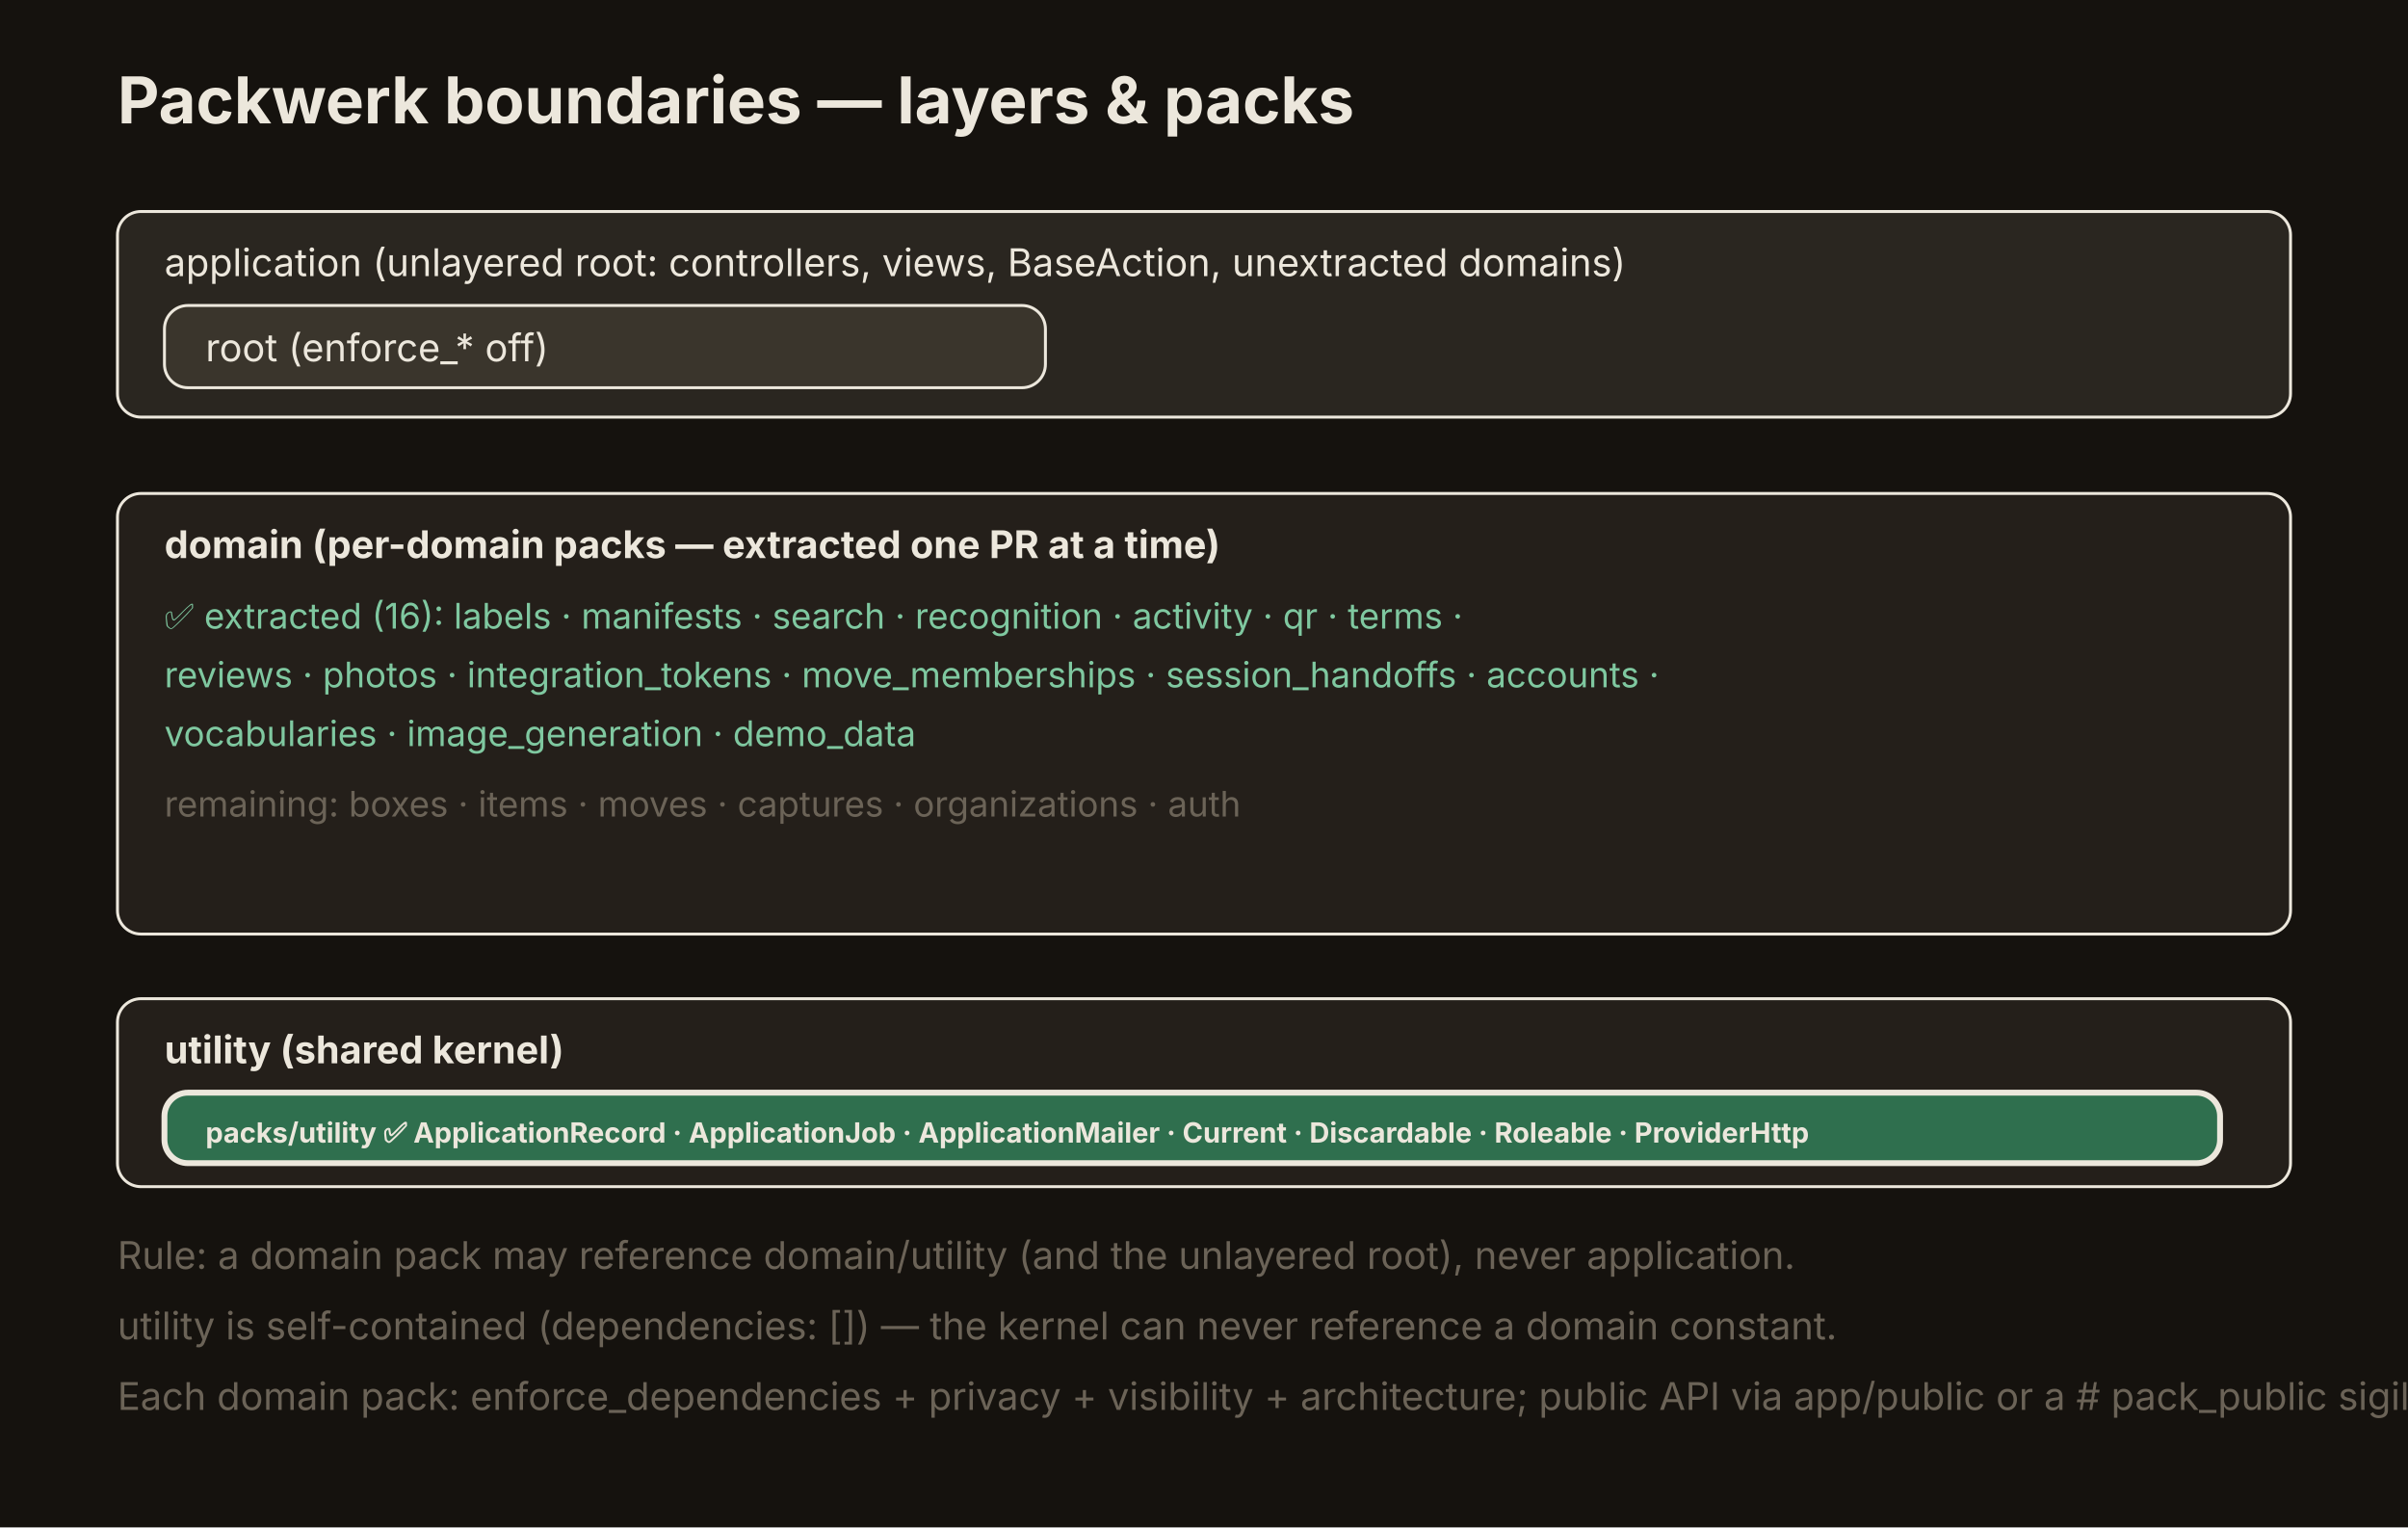
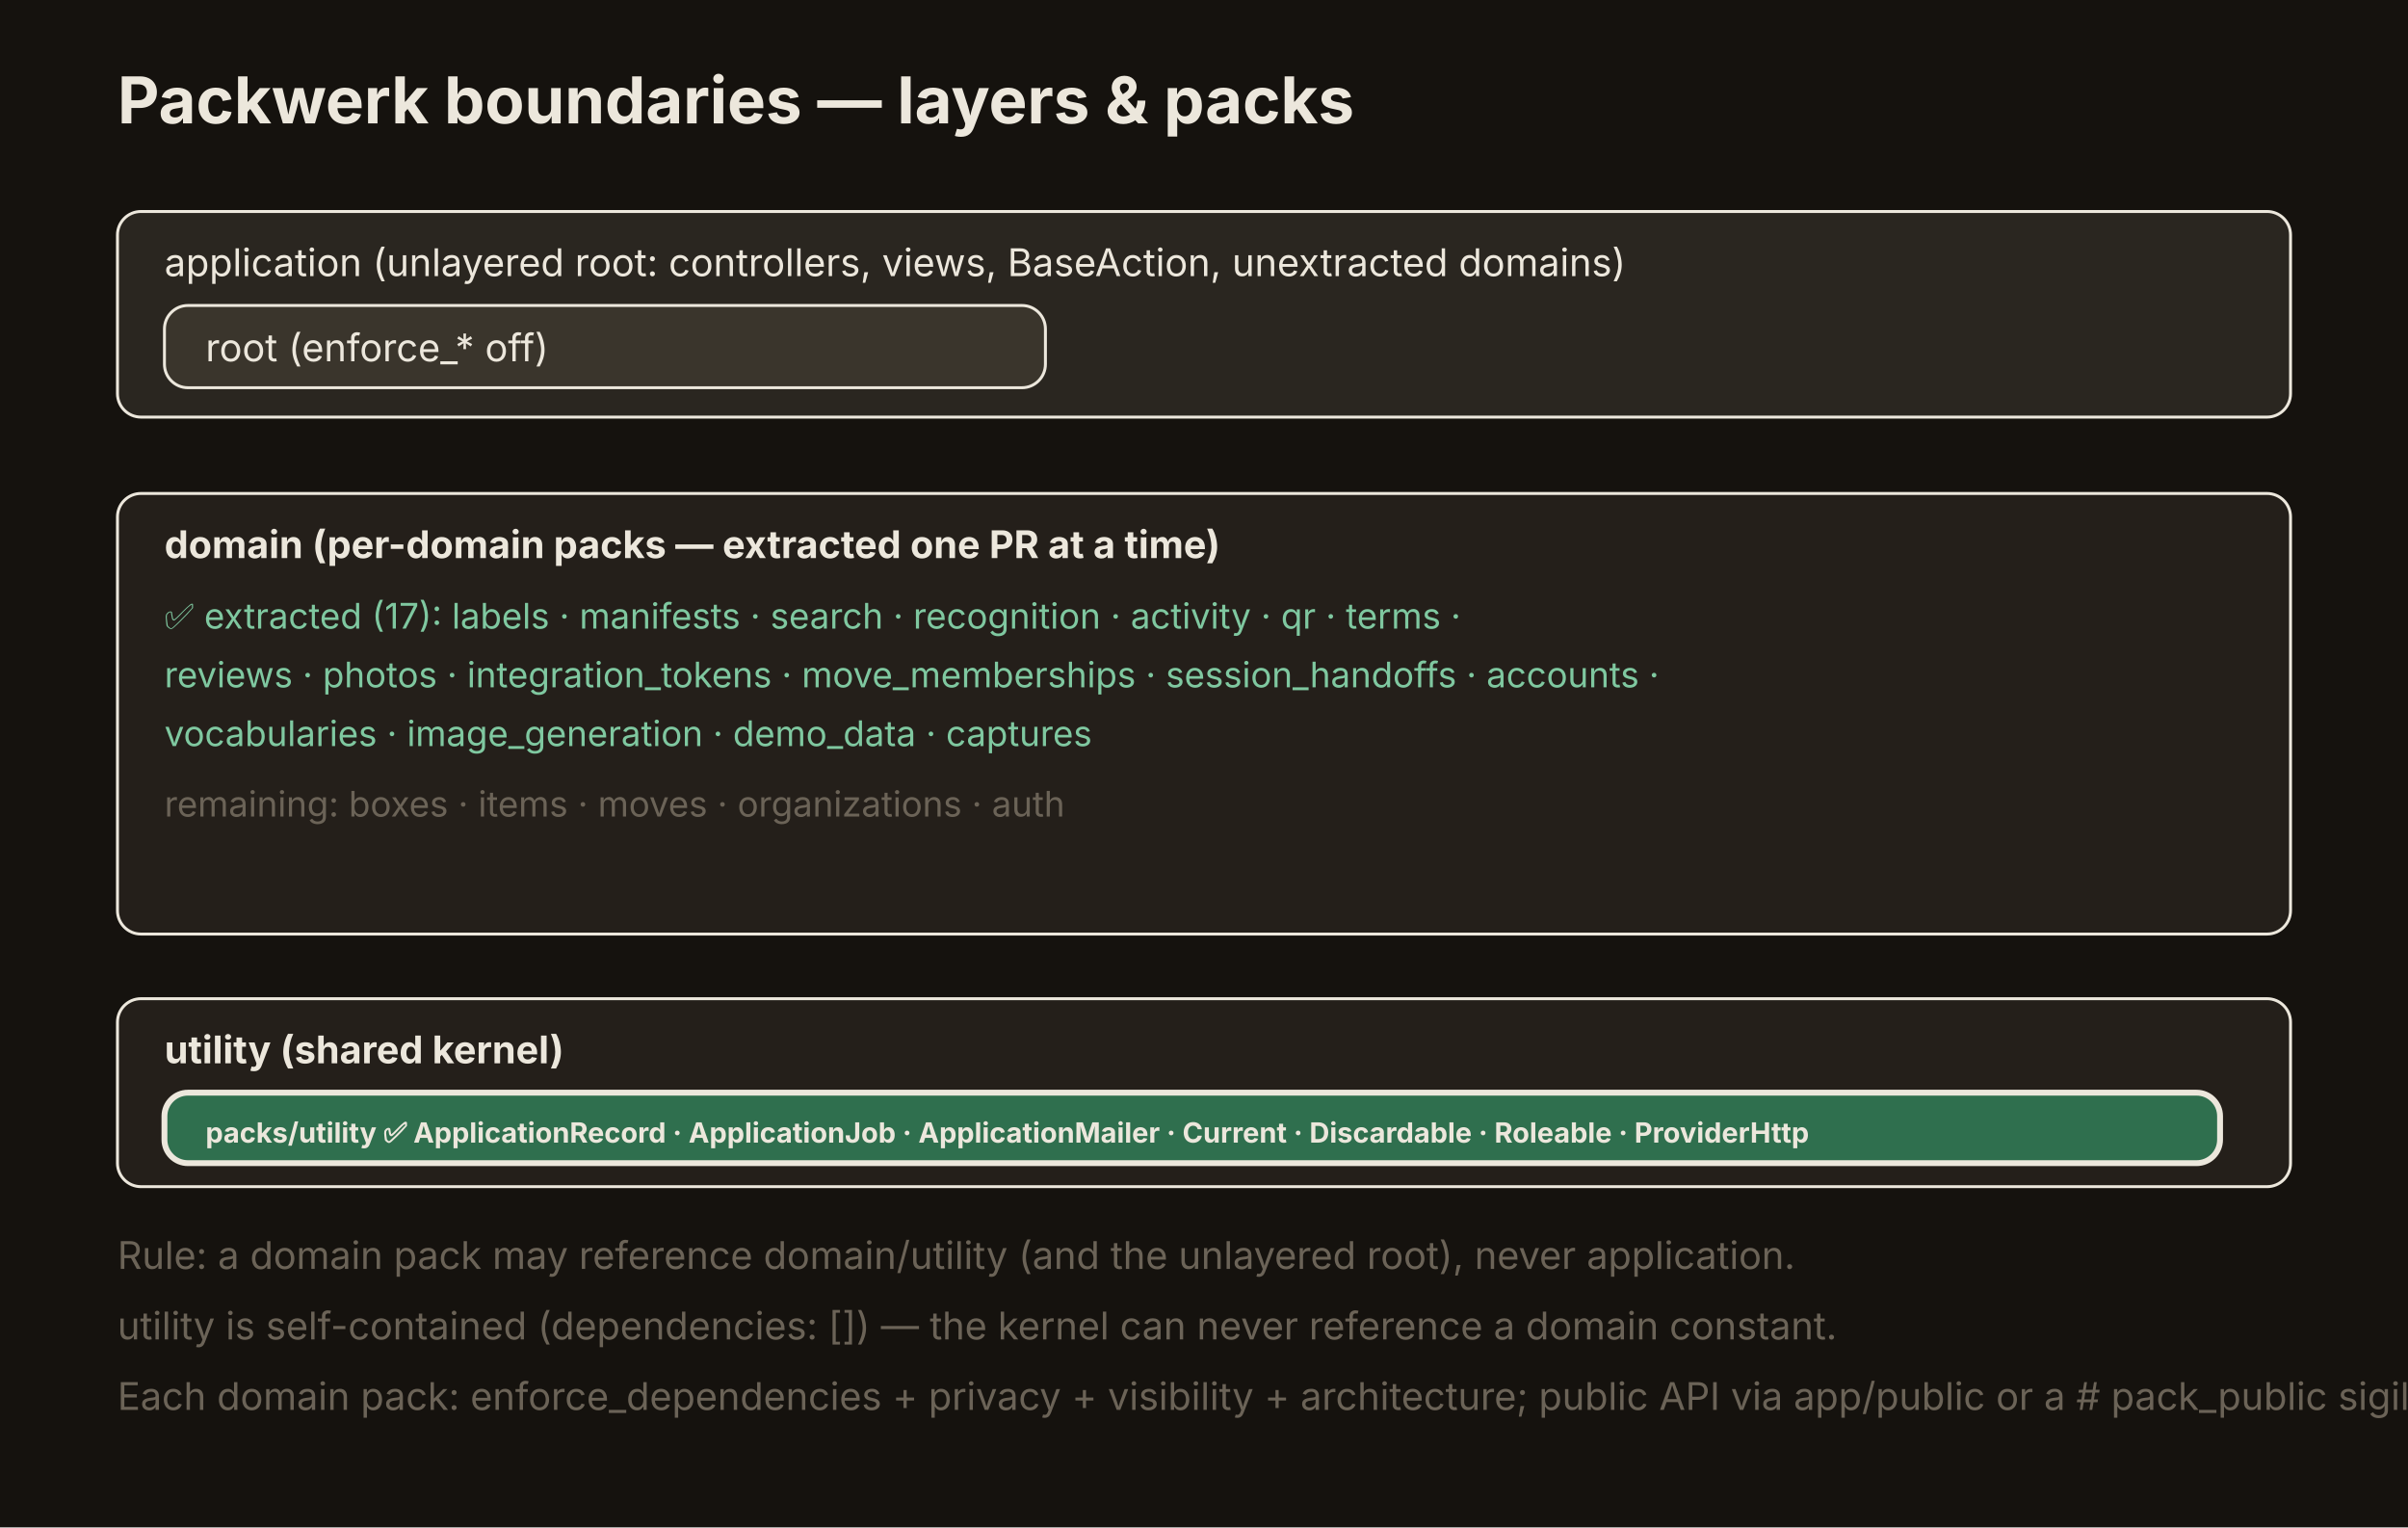
<svg xmlns="http://www.w3.org/2000/svg" width="820" height="520" viewBox="0 0 820 520">
  <rect x="0" y="0" width="820" height="520" rx="0" fill="#15120E" stroke="#15120E" stroke-width="0" />
  <text x="40" y="42" font-family="Inter,sans-serif" font-size="22" font-weight="bold" fill="#ECE7DC">Packwerk boundaries — layers &amp; packs</text>
  <rect x="40" y="72" width="740" height="70" rx="8" fill="#2A2620" stroke="#ECE7DC" stroke-width="1" />
  <text x="56" y="94" font-family="Inter,sans-serif" font-size="13" font-weight="normal" fill="#ECE7DC">application  (unlayered root: controllers, views, BaseAction, unextracted domains)</text>
  <rect x="56" y="104" width="300" height="28" rx="8" fill="#3A352C" stroke="#ECE7DC" stroke-width="1" />
  <text x="70" y="123" font-family="Inter,sans-serif" font-size="13" font-weight="normal" fill="#ECE7DC">root  (enforce_* off)</text>
  <rect x="40" y="168" width="740" height="150" rx="8" fill="#241F1A" stroke="#ECE7DC" stroke-width="1" />
  <text x="56" y="190" font-family="Inter,sans-serif" font-size="13" font-weight="bold" fill="#ECE7DC">domain  (per-domain packs — extracted one PR at a time)</text>
-   <text x="56" y="214" font-family="Inter,sans-serif" font-size="12" font-weight="normal" fill="#7FC8A0">✅ extracted (16): labels · manifests · search · recognition · activity · qr · terms ·</text>
+   <text x="56" y="214" font-family="Inter,sans-serif" font-size="12" font-weight="normal" fill="#7FC8A0">✅ extracted (17): labels · manifests · search · recognition · activity · qr · terms ·</text>
  <text x="56" y="234" font-family="Inter,sans-serif" font-size="12" font-weight="normal" fill="#7FC8A0">reviews · photos · integration_tokens · move_memberships · session_handoffs · accounts ·</text>
-   <text x="56" y="254" font-family="Inter,sans-serif" font-size="12" font-weight="normal" fill="#7FC8A0">vocabularies · image_generation · demo_data</text>
-   <text x="56" y="278" font-family="Inter,sans-serif" font-size="12" font-weight="normal" fill="#6B6357">remaining: boxes · items · moves · captures · organizations · auth</text>
+   <text x="56" y="254" font-family="Inter,sans-serif" font-size="12" font-weight="normal" fill="#7FC8A0">vocabularies · image_generation · demo_data · captures</text>
+   <text x="56" y="278" font-family="Inter,sans-serif" font-size="12" font-weight="normal" fill="#6B6357">remaining: boxes · items · moves · organizations · auth</text>
  <rect x="40" y="340" width="740" height="64" rx="8" fill="#241F1A" stroke="#ECE7DC" stroke-width="1" />
  <text x="56" y="362" font-family="Inter,sans-serif" font-size="13" font-weight="bold" fill="#ECE7DC">utility  (shared kernel)</text>
  <rect x="56" y="372" width="700" height="24" rx="8" fill="#2F6F4E" stroke="#ECE7DC" stroke-width="2" />
  <text x="70" y="389" font-family="Inter,sans-serif" font-size="9.5" font-weight="bold" fill="#ECE7DC">packs/utility ✅  ApplicationRecord · ApplicationJob · ApplicationMailer · Current · Discardable · Roleable · ProviderHttp</text>
  <text x="40" y="432" font-family="Inter,sans-serif" font-size="13" font-weight="normal" fill="#6B6357">Rule: a domain pack may reference domain/utility (and the unlayered root), never application.</text>
  <text x="40" y="456" font-family="Inter,sans-serif" font-size="13" font-weight="normal" fill="#6B6357">utility is self-contained (dependencies: []) — the kernel can never reference a domain constant.</text>
  <text x="40" y="480" font-family="Inter,sans-serif" font-size="13" font-weight="normal" fill="#6B6357">Each domain pack: enforce_dependencies + privacy + visibility + architecture; public API via app/public or a # pack_public sigil.</text>
</svg>
